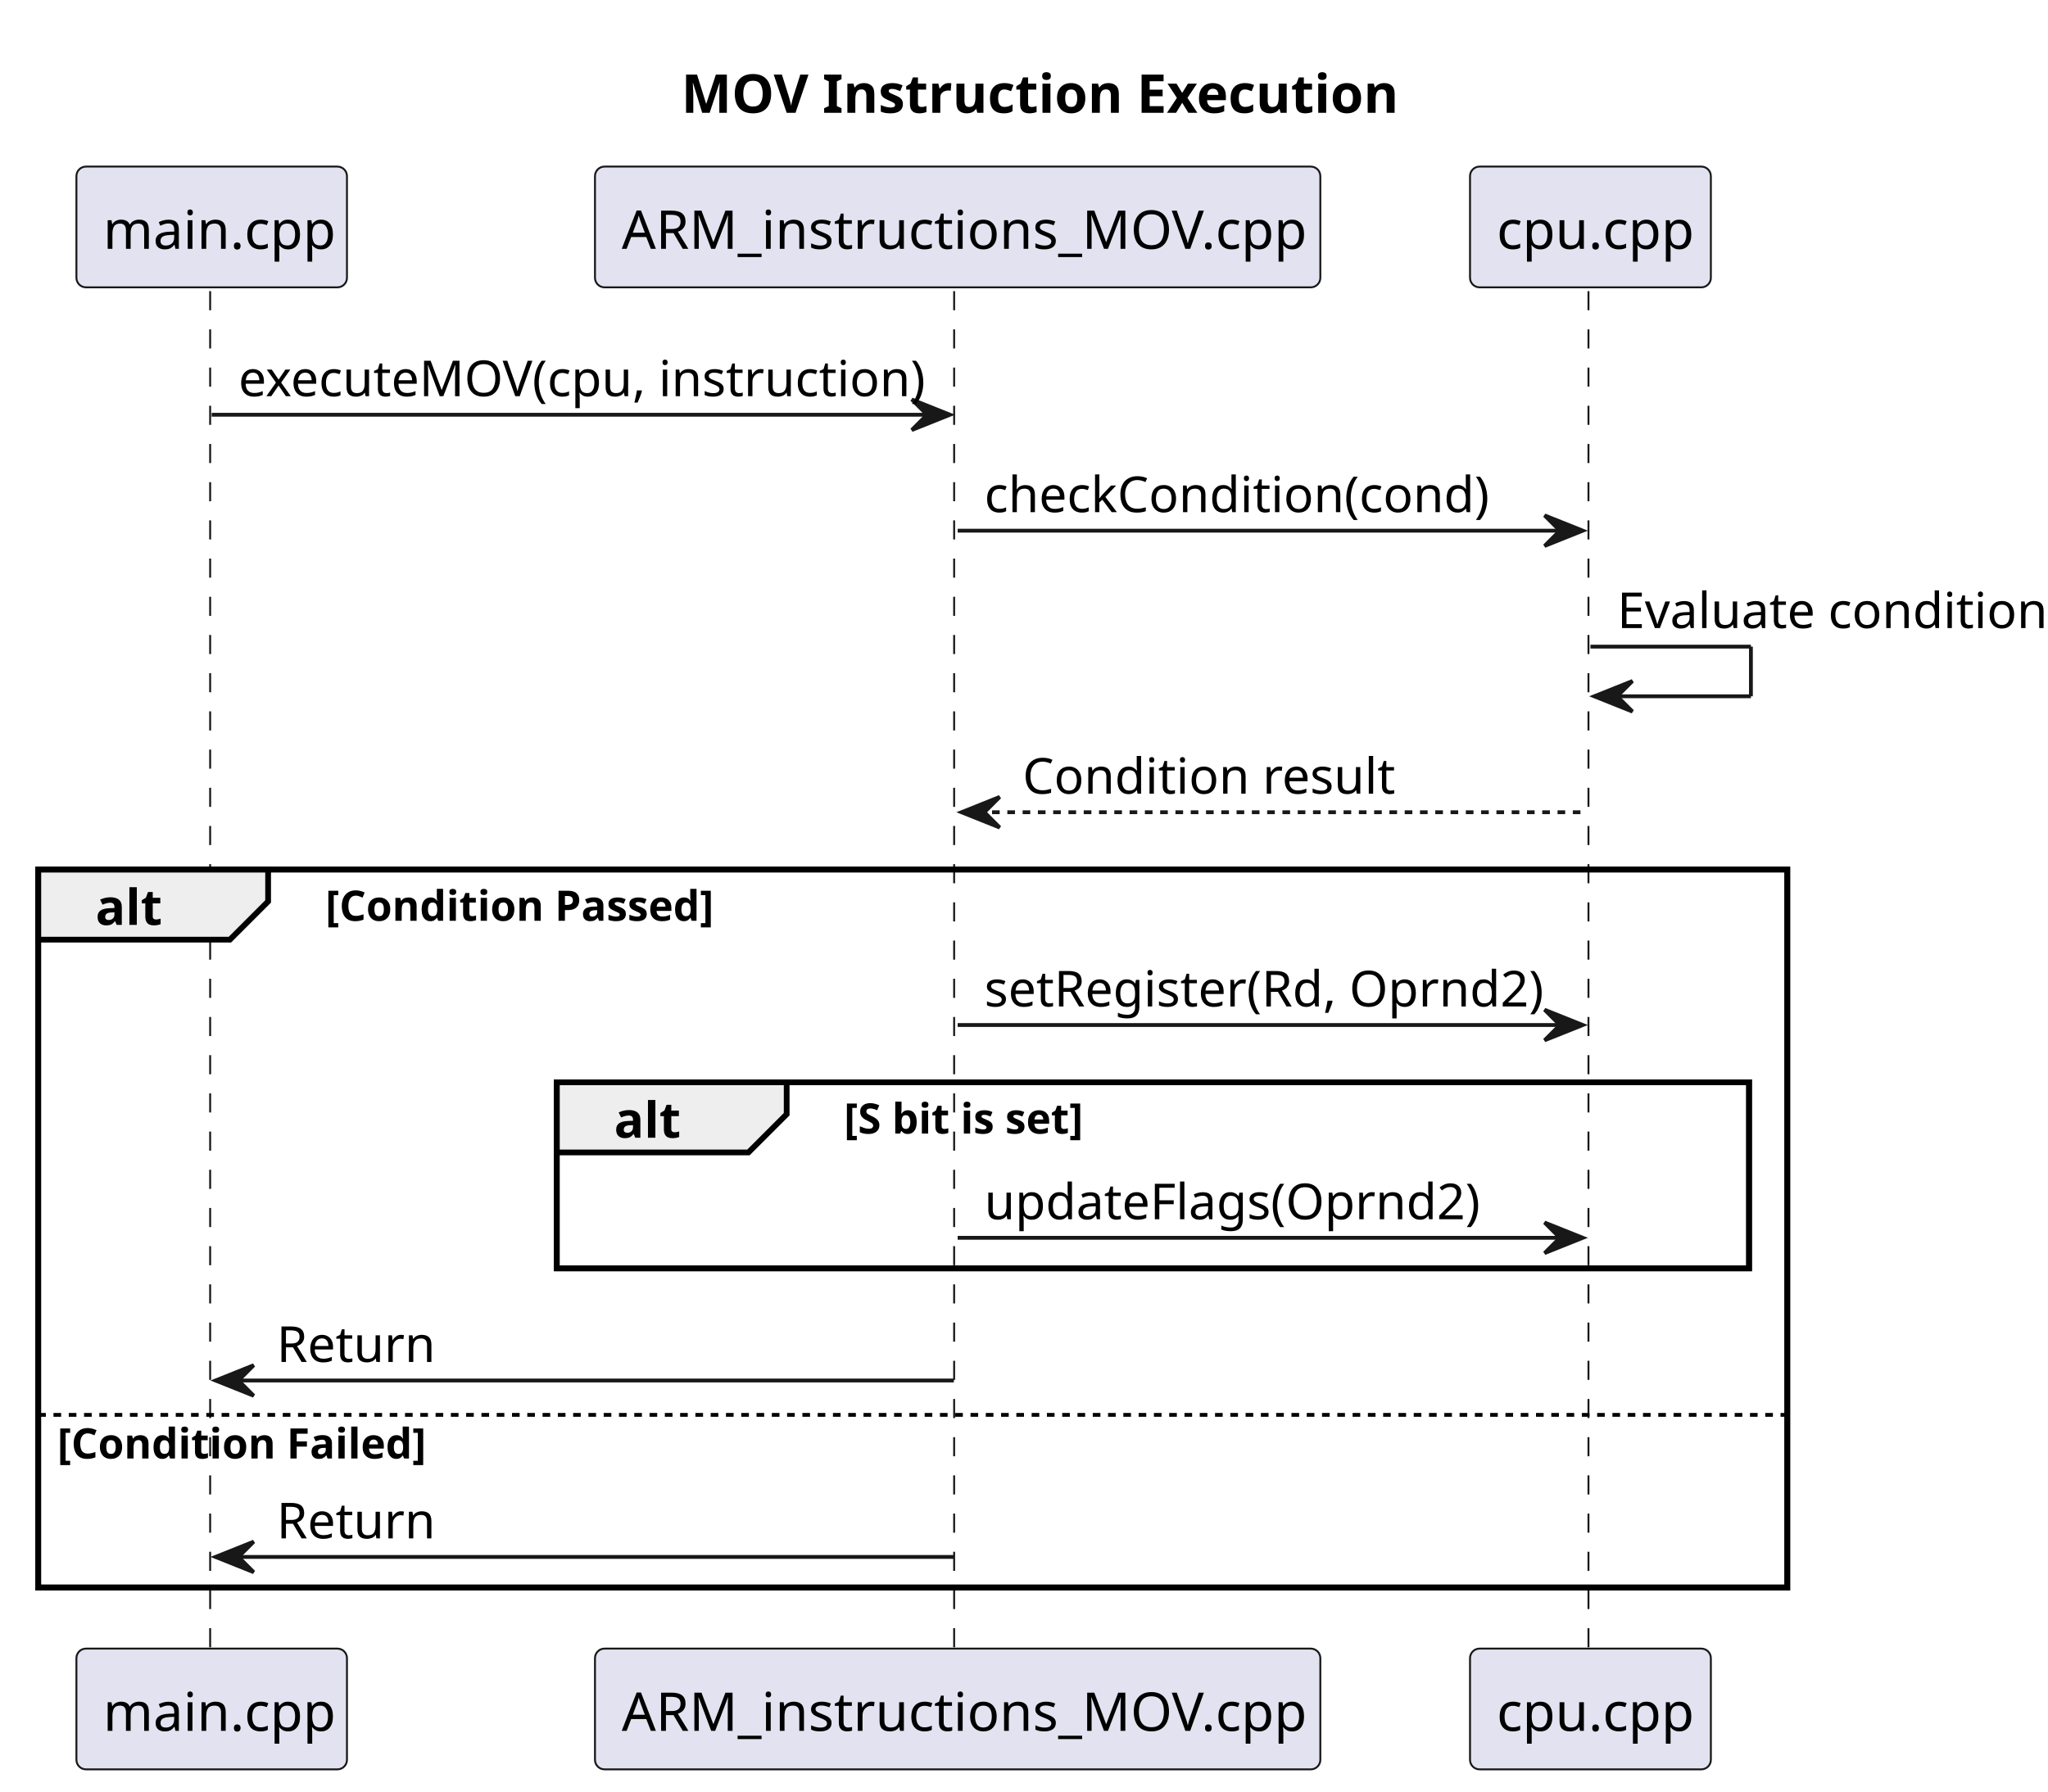
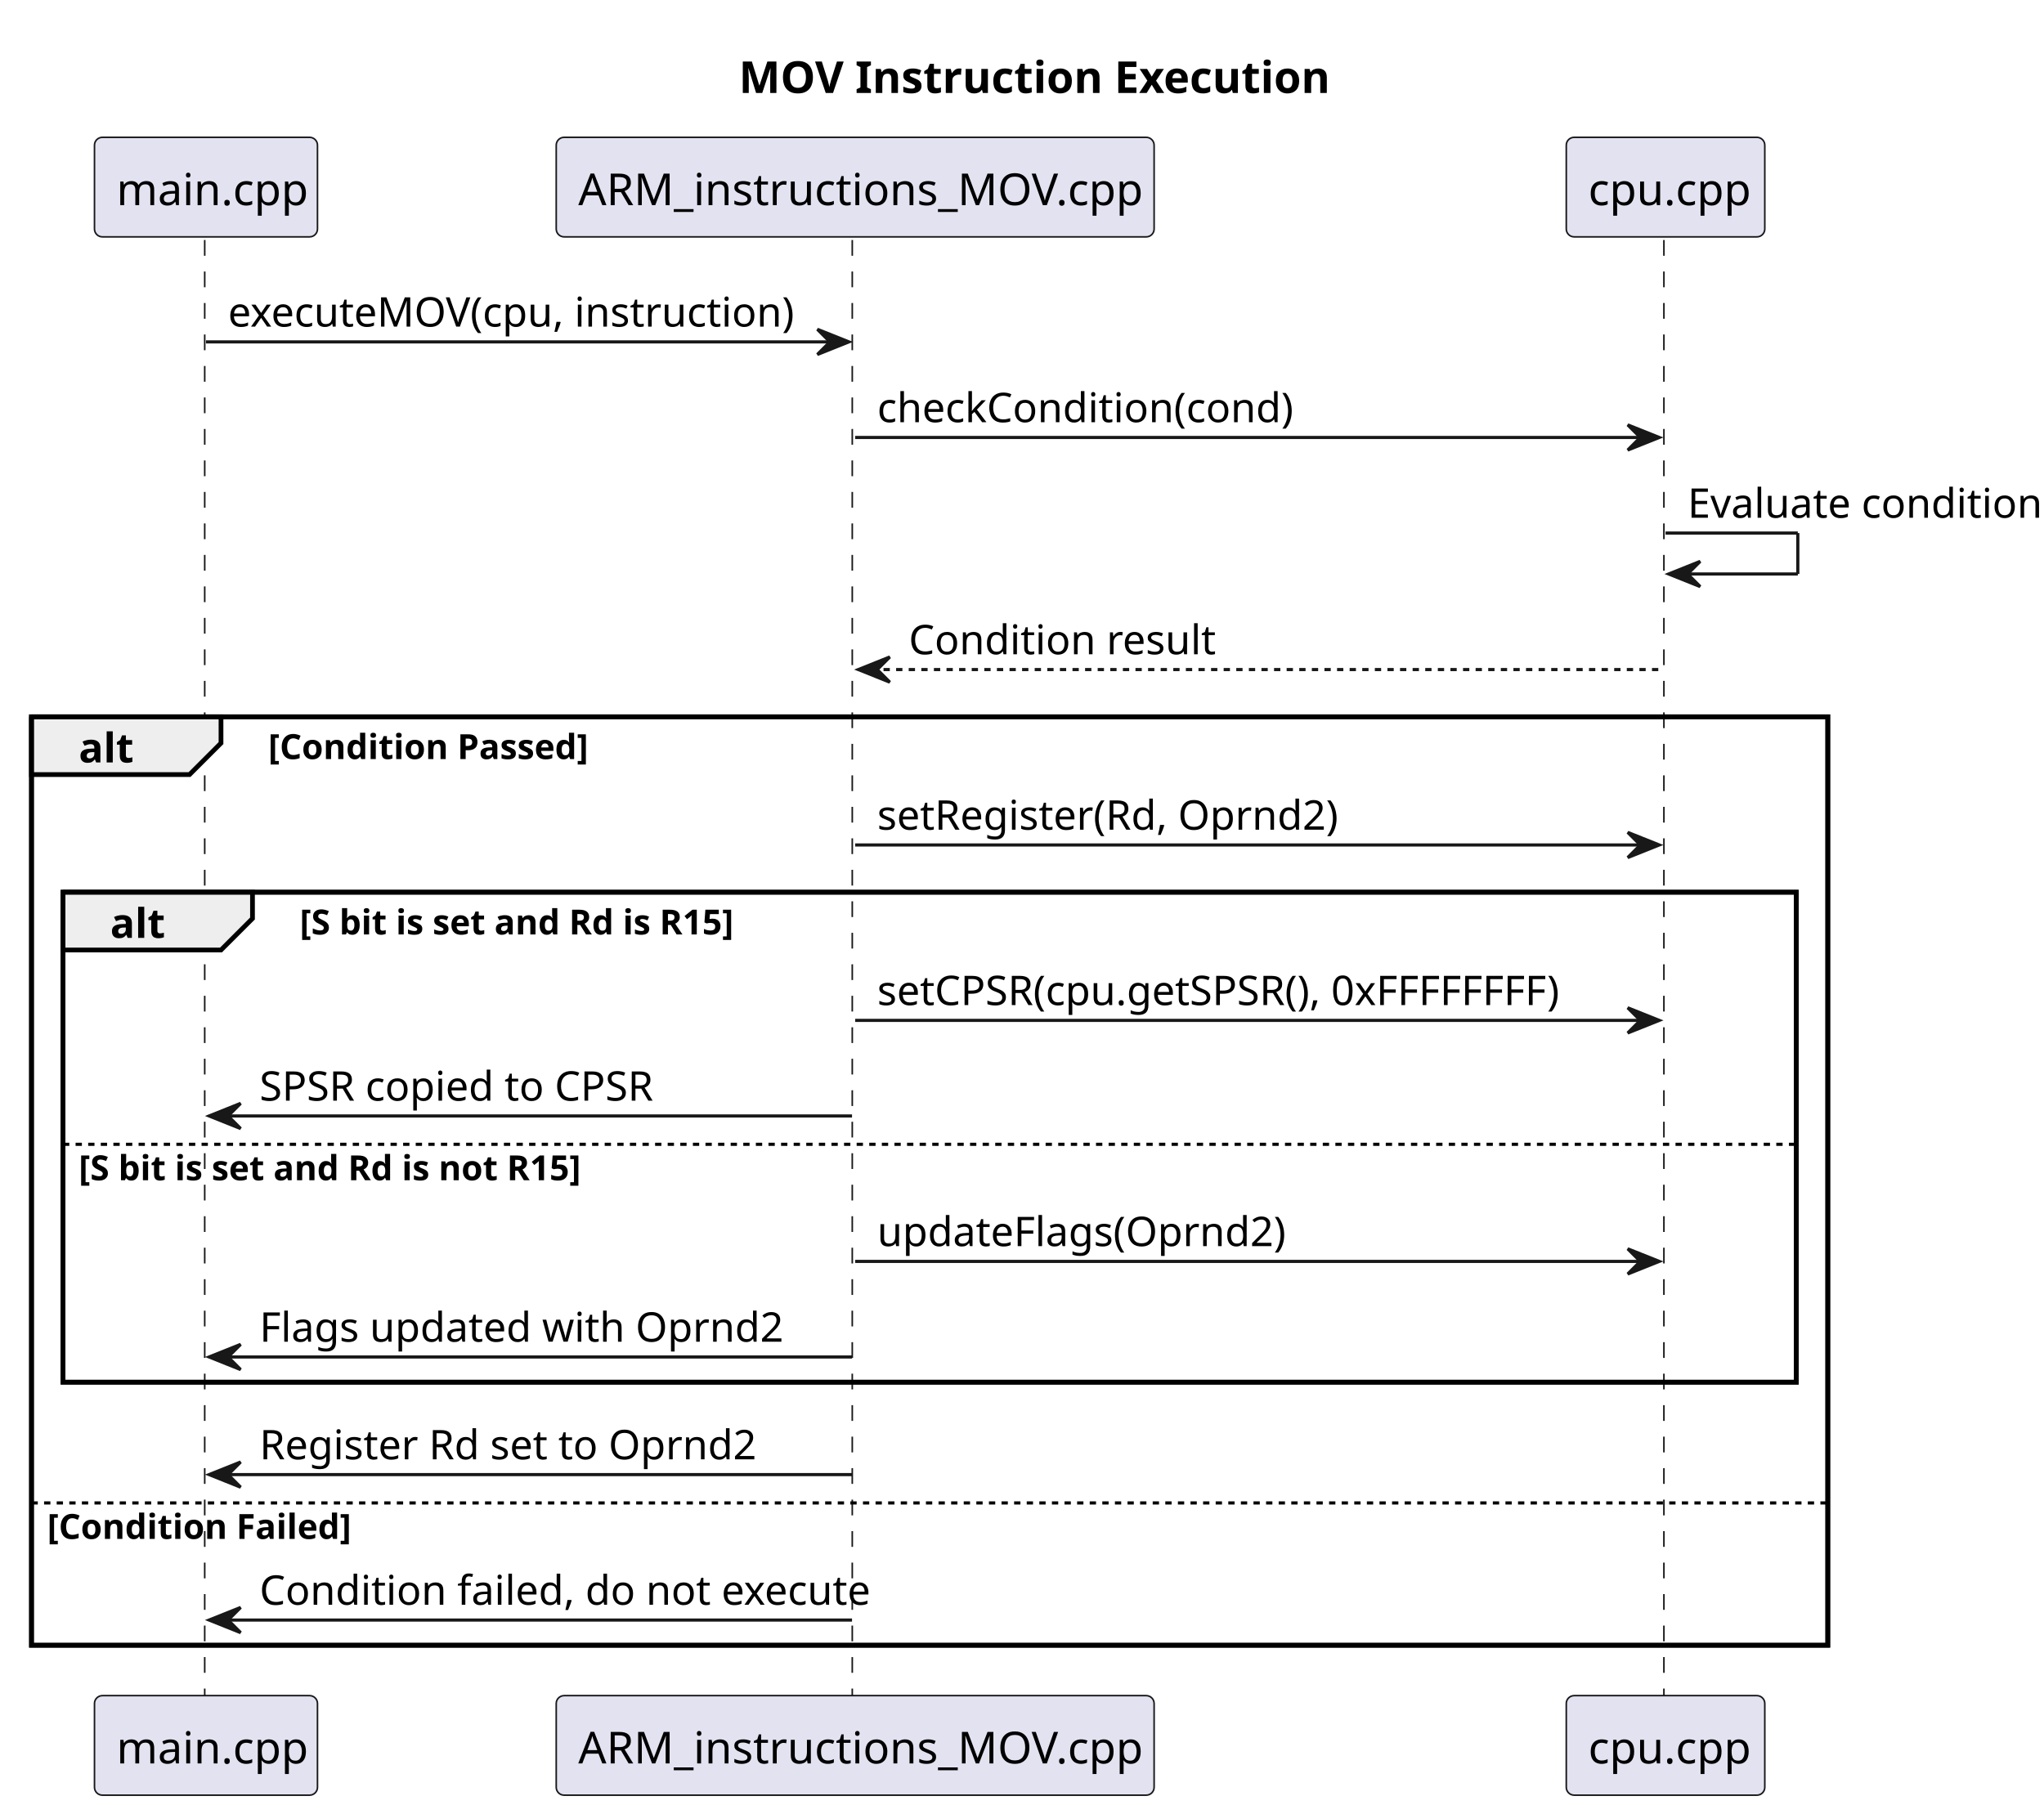
- <svg xmlns="http://www.w3.org/2000/svg" contentStyleType="text/css" height="469px" preserveAspectRatio="none" style="width:536px;height:469px;background:#FFFFFF;" version="1.1" viewBox="0 0 536 469" width="536px" zoomAndPan="magnify">
+ <svg xmlns="http://www.w3.org/2000/svg" contentStyleType="text/css" height="576px" preserveAspectRatio="none" style="width:649px;height:576px;background:#FFFFFF;" version="1.1" viewBox="0 0 649 576" width="649px" zoomAndPan="magnify">
  <defs />
  <g>
-     <text fill="#000000" font-family="sans-serif" font-size="14" font-weight="bold" lengthAdjust="spacing" textLength="178.903" x="178.292" y="29.533">MOV Instruction Execution</text>
-     <rect fill="none" height="187.945" style="stroke:#000000;stroke-width:1.5;" width="457.765" x="10" y="227.625" />
-     <rect fill="none" height="48.703" style="stroke:#000000;stroke-width:1.5;" width="312.047" x="145.717" y="283.328" />
-     <line style="stroke:#181818;stroke-width:0.5;stroke-dasharray:5.0,5.0;" x1="55" x2="55" y1="76.219" y2="432.57" />
-     <line style="stroke:#181818;stroke-width:0.5;stroke-dasharray:5.0,5.0;" x1="249.717" x2="249.717" y1="76.219" y2="432.57" />
-     <line style="stroke:#181818;stroke-width:0.5;stroke-dasharray:5.0,5.0;" x1="415.731" x2="415.731" y1="76.219" y2="432.57" />
-     <rect fill="#E2E2F0" height="31.609" rx="2.5" ry="2.5" style="stroke:#181818;stroke-width:0.5;" width="70.807" x="20" y="43.609" />
-     <text fill="#000000" font-family="sans-serif" font-size="14" lengthAdjust="spacing" textLength="56.807" x="27" y="65.143">main.cpp</text>
-     <rect fill="#E2E2F0" height="31.609" rx="2.5" ry="2.5" style="stroke:#181818;stroke-width:0.5;" width="70.807" x="20" y="431.57" />
-     <text fill="#000000" font-family="sans-serif" font-size="14" lengthAdjust="spacing" textLength="56.807" x="27" y="453.103">main.cpp</text>
-     <rect fill="#E2E2F0" height="31.609" rx="2.5" ry="2.5" style="stroke:#181818;stroke-width:0.5;" width="189.841" x="155.717" y="43.609" />
-     <text fill="#000000" font-family="sans-serif" font-size="14" lengthAdjust="spacing" textLength="175.841" x="162.717" y="65.143">ARM_instructions_MOV.cpp</text>
-     <rect fill="#E2E2F0" height="31.609" rx="2.5" ry="2.5" style="stroke:#181818;stroke-width:0.5;" width="189.841" x="155.717" y="431.57" />
-     <text fill="#000000" font-family="sans-serif" font-size="14" lengthAdjust="spacing" textLength="175.841" x="162.717" y="453.103">ARM_instructions_MOV.cpp</text>
-     <rect fill="#E2E2F0" height="31.609" rx="2.5" ry="2.5" style="stroke:#181818;stroke-width:0.5;" width="63.034" x="384.731" y="43.609" />
-     <text fill="#000000" font-family="sans-serif" font-size="14" lengthAdjust="spacing" textLength="49.034" x="391.731" y="65.143">cpu.cpp</text>
-     <rect fill="#E2E2F0" height="31.609" rx="2.5" ry="2.5" style="stroke:#181818;stroke-width:0.5;" width="63.034" x="384.731" y="431.57" />
-     <text fill="#000000" font-family="sans-serif" font-size="14" lengthAdjust="spacing" textLength="49.034" x="391.731" y="453.103">cpu.cpp</text>
-     <polygon fill="#181818" points="238.638,104.57,248.638,108.57,238.638,112.57,242.638,108.57" style="stroke:#181818;stroke-width:1.0;" />
-     <line style="stroke:#181818;stroke-width:1.0;" x1="55.403" x2="244.638" y1="108.57" y2="108.57" />
-     <text fill="#000000" font-family="sans-serif" font-size="13" lengthAdjust="spacing" textLength="171.234" x="62.403" y="103.714">executeMOV(cpu, instruction)</text>
-     <polygon fill="#181818" points="404.248,134.922,414.248,138.922,404.248,142.922,408.248,138.922" style="stroke:#181818;stroke-width:1.0;" />
-     <line style="stroke:#181818;stroke-width:1.0;" x1="250.638" x2="410.248" y1="138.922" y2="138.922" />
-     <text fill="#000000" font-family="sans-serif" font-size="13" lengthAdjust="spacing" textLength="125.734" x="257.638" y="134.065">checkCondition(cond)</text>
-     <line style="stroke:#181818;stroke-width:1.0;" x1="416.248" x2="458.248" y1="169.273" y2="169.273" />
-     <line style="stroke:#181818;stroke-width:1.0;" x1="458.248" x2="458.248" y1="169.273" y2="182.273" />
-     <line style="stroke:#181818;stroke-width:1.0;" x1="417.248" x2="458.248" y1="182.273" y2="182.273" />
-     <polygon fill="#181818" points="427.248,178.273,417.248,182.273,427.248,186.273,423.248,182.273" style="stroke:#181818;stroke-width:1.0;" />
-     <text fill="#000000" font-family="sans-serif" font-size="13" lengthAdjust="spacing" textLength="106.241" x="423.248" y="164.417">Evaluate condition</text>
-     <polygon fill="#181818" points="261.638,208.625,251.638,212.625,261.638,216.625,257.638,212.625" style="stroke:#181818;stroke-width:1.0;" />
-     <line style="stroke:#181818;stroke-width:1.0;stroke-dasharray:2.0,2.0;" x1="255.638" x2="415.248" y1="212.625" y2="212.625" />
-     <text fill="#000000" font-family="sans-serif" font-size="13" lengthAdjust="spacing" textLength="90.327" x="267.638" y="207.769">Condition result</text>
+     <text fill="#000000" font-family="sans-serif" font-size="14" font-weight="bold" lengthAdjust="spacing" textLength="178.903" x="234.585" y="29.533">MOV Instruction Execution</text>
+     <rect fill="none" height="294.836" style="stroke:#000000;stroke-width:1.5;" width="570.349" x="10" y="227.625" />
+     <rect fill="none" height="155.594" style="stroke:#000000;stroke-width:1.5;" width="550.349" x="20" y="283.328" />
+     <line style="stroke:#181818;stroke-width:0.5;stroke-dasharray:5.0,5.0;" x1="65" x2="65" y1="76.219" y2="539.461" />
+     <line style="stroke:#181818;stroke-width:0.5;stroke-dasharray:5.0,5.0;" x1="270.61" x2="270.61" y1="76.219" y2="539.461" />
+     <line style="stroke:#181818;stroke-width:0.5;stroke-dasharray:5.0,5.0;" x1="528.315" x2="528.315" y1="76.219" y2="539.461" />
+     <rect fill="#E2E2F0" height="31.609" rx="2.5" ry="2.5" style="stroke:#181818;stroke-width:0.5;" width="70.807" x="30" y="43.609" />
+     <text fill="#000000" font-family="sans-serif" font-size="14" lengthAdjust="spacing" textLength="56.807" x="37" y="65.143">main.cpp</text>
+     <rect fill="#E2E2F0" height="31.609" rx="2.5" ry="2.5" style="stroke:#181818;stroke-width:0.5;" width="70.807" x="30" y="538.461" />
+     <text fill="#000000" font-family="sans-serif" font-size="14" lengthAdjust="spacing" textLength="56.807" x="37" y="559.994">main.cpp</text>
+     <rect fill="#E2E2F0" height="31.609" rx="2.5" ry="2.5" style="stroke:#181818;stroke-width:0.5;" width="189.841" x="176.61" y="43.609" />
+     <text fill="#000000" font-family="sans-serif" font-size="14" lengthAdjust="spacing" textLength="175.841" x="183.61" y="65.143">ARM_instructions_MOV.cpp</text>
+     <rect fill="#E2E2F0" height="31.609" rx="2.5" ry="2.5" style="stroke:#181818;stroke-width:0.5;" width="189.841" x="176.61" y="538.461" />
+     <text fill="#000000" font-family="sans-serif" font-size="14" lengthAdjust="spacing" textLength="175.841" x="183.61" y="559.994">ARM_instructions_MOV.cpp</text>
+     <rect fill="#E2E2F0" height="31.609" rx="2.5" ry="2.5" style="stroke:#181818;stroke-width:0.5;" width="63.034" x="497.315" y="43.609" />
+     <text fill="#000000" font-family="sans-serif" font-size="14" lengthAdjust="spacing" textLength="49.034" x="504.315" y="65.143">cpu.cpp</text>
+     <rect fill="#E2E2F0" height="31.609" rx="2.5" ry="2.5" style="stroke:#181818;stroke-width:0.5;" width="63.034" x="497.315" y="538.461" />
+     <text fill="#000000" font-family="sans-serif" font-size="14" lengthAdjust="spacing" textLength="49.034" x="504.315" y="559.994">cpu.cpp</text>
+     <polygon fill="#181818" points="259.53,104.57,269.53,108.57,259.53,112.57,263.53,108.57" style="stroke:#181818;stroke-width:1.0;" />
+     <line style="stroke:#181818;stroke-width:1.0;" x1="65.403" x2="265.53" y1="108.57" y2="108.57" />
+     <text fill="#000000" font-family="sans-serif" font-size="13" lengthAdjust="spacing" textLength="171.234" x="72.403" y="103.714">executeMOV(cpu, instruction)</text>
+     <polygon fill="#181818" points="516.832,134.922,526.832,138.922,516.832,142.922,520.832,138.922" style="stroke:#181818;stroke-width:1.0;" />
+     <line style="stroke:#181818;stroke-width:1.0;" x1="271.53" x2="522.832" y1="138.922" y2="138.922" />
+     <text fill="#000000" font-family="sans-serif" font-size="13" lengthAdjust="spacing" textLength="125.734" x="278.53" y="134.065">checkCondition(cond)</text>
+     <line style="stroke:#181818;stroke-width:1.0;" x1="528.832" x2="570.832" y1="169.273" y2="169.273" />
+     <line style="stroke:#181818;stroke-width:1.0;" x1="570.832" x2="570.832" y1="169.273" y2="182.273" />
+     <line style="stroke:#181818;stroke-width:1.0;" x1="529.832" x2="570.832" y1="182.273" y2="182.273" />
+     <polygon fill="#181818" points="539.832,178.273,529.832,182.273,539.832,186.273,535.832,182.273" style="stroke:#181818;stroke-width:1.0;" />
+     <text fill="#000000" font-family="sans-serif" font-size="13" lengthAdjust="spacing" textLength="106.241" x="535.832" y="164.417">Evaluate condition</text>
+     <polygon fill="#181818" points="282.53,208.625,272.53,212.625,282.53,216.625,278.53,212.625" style="stroke:#181818;stroke-width:1.0;" />
+     <line style="stroke:#181818;stroke-width:1.0;stroke-dasharray:2.0,2.0;" x1="276.53" x2="527.832" y1="212.625" y2="212.625" />
+     <text fill="#000000" font-family="sans-serif" font-size="13" lengthAdjust="spacing" textLength="90.327" x="288.53" y="207.769">Condition result</text>
    <path d="M10,227.625 L70.171,227.625 L70.171,235.977 L60.171,245.977 L10,245.977 L10,227.625 " fill="#EEEEEE" style="stroke:#000000;stroke-width:1.5;" />
-     <rect fill="none" height="187.945" style="stroke:#000000;stroke-width:1.5;" width="457.765" x="10" y="227.625" />
+     <rect fill="none" height="294.836" style="stroke:#000000;stroke-width:1.5;" width="570.349" x="10" y="227.625" />
    <text fill="#000000" font-family="sans-serif" font-size="13" font-weight="bold" lengthAdjust="spacing" textLength="15.171" x="25" y="242.12">alt</text>
    <text fill="#000000" font-family="sans-serif" font-size="11" font-weight="bold" lengthAdjust="spacing" textLength="100.225" x="85.171" y="241.044">[Condition Passed]</text>
-     <polygon fill="#181818" points="404.248,264.328,414.248,268.328,404.248,272.328,408.248,268.328" style="stroke:#181818;stroke-width:1.0;" />
-     <line style="stroke:#181818;stroke-width:1.0;" x1="250.638" x2="410.248" y1="268.328" y2="268.328" />
-     <text fill="#000000" font-family="sans-serif" font-size="13" lengthAdjust="spacing" textLength="141.61" x="257.638" y="263.472">setRegister(Rd, Oprnd2)</text>
-     <path d="M145.717,283.328 L205.888,283.328 L205.888,291.68 L195.888,301.68 L145.717,301.68 L145.717,283.328 " fill="#EEEEEE" style="stroke:#000000;stroke-width:1.5;" />
-     <rect fill="none" height="48.703" style="stroke:#000000;stroke-width:1.5;" width="312.047" x="145.717" y="283.328" />
-     <text fill="#000000" font-family="sans-serif" font-size="13" font-weight="bold" lengthAdjust="spacing" textLength="15.171" x="160.717" y="297.823">alt</text>
-     <text fill="#000000" font-family="sans-serif" font-size="11" font-weight="bold" lengthAdjust="spacing" textLength="62.342" x="220.888" y="296.747">[S bit is set]</text>
-     <polygon fill="#181818" points="404.248,320.031,414.248,324.031,404.248,328.031,408.248,324.031" style="stroke:#181818;stroke-width:1.0;" />
-     <line style="stroke:#181818;stroke-width:1.0;" x1="250.638" x2="410.248" y1="324.031" y2="324.031" />
-     <text fill="#000000" font-family="sans-serif" font-size="13" lengthAdjust="spacing" textLength="123.57" x="257.638" y="319.175">updateFlags(Oprnd2)</text>
-     <polygon fill="#181818" points="66.403,357.383,56.403,361.383,66.403,365.383,62.403,361.383" style="stroke:#181818;stroke-width:1.0;" />
-     <line style="stroke:#181818;stroke-width:1.0;" x1="60.403" x2="249.638" y1="361.383" y2="361.383" />
-     <text fill="#000000" font-family="sans-serif" font-size="13" lengthAdjust="spacing" textLength="39.019" x="72.403" y="356.526">Return</text>
-     <line style="stroke:#000000;stroke-width:1.0;stroke-dasharray:2.0,2.0;" x1="10" x2="467.765" y1="370.383" y2="370.383" />
-     <text fill="#000000" font-family="sans-serif" font-size="11" font-weight="bold" lengthAdjust="spacing" textLength="93.484" x="15" y="381.802">[Condition Failed]</text>
-     <polygon fill="#181818" points="66.403,403.57,56.403,407.57,66.403,411.57,62.403,407.57" style="stroke:#181818;stroke-width:1.0;" />
-     <line style="stroke:#181818;stroke-width:1.0;" x1="60.403" x2="249.638" y1="407.57" y2="407.57" />
-     <text fill="#000000" font-family="sans-serif" font-size="13" lengthAdjust="spacing" textLength="39.019" x="72.403" y="402.714">Return</text>
+     <polygon fill="#181818" points="516.832,264.328,526.832,268.328,516.832,272.328,520.832,268.328" style="stroke:#181818;stroke-width:1.0;" />
+     <line style="stroke:#181818;stroke-width:1.0;" x1="271.53" x2="522.832" y1="268.328" y2="268.328" />
+     <text fill="#000000" font-family="sans-serif" font-size="13" lengthAdjust="spacing" textLength="141.61" x="278.53" y="263.472">setRegister(Rd, Oprnd2)</text>
+     <path d="M20,283.328 L80.171,283.328 L80.171,291.68 L70.171,301.68 L20,301.68 L20,283.328 " fill="#EEEEEE" style="stroke:#000000;stroke-width:1.5;" />
+     <rect fill="none" height="155.594" style="stroke:#000000;stroke-width:1.5;" width="550.349" x="20" y="283.328" />
+     <text fill="#000000" font-family="sans-serif" font-size="13" font-weight="bold" lengthAdjust="spacing" textLength="15.171" x="35" y="297.823">alt</text>
+     <text fill="#000000" font-family="sans-serif" font-size="11" font-weight="bold" lengthAdjust="spacing" textLength="138.139" x="95.171" y="296.747">[S bit is set and Rd is R15]</text>
+     <polygon fill="#181818" points="516.832,320.031,526.832,324.031,516.832,328.031,520.832,324.031" style="stroke:#181818;stroke-width:1.0;" />
+     <line style="stroke:#181818;stroke-width:1.0;" x1="271.53" x2="522.832" y1="324.031" y2="324.031" />
+     <text fill="#000000" font-family="sans-serif" font-size="13" lengthAdjust="spacing" textLength="233.302" x="278.53" y="319.175">setCPSR(cpu.getSPSR(), 0xFFFFFFFF)</text>
+     <polygon fill="#181818" points="76.403,350.383,66.403,354.383,76.403,358.383,72.403,354.383" style="stroke:#181818;stroke-width:1.0;" />
+     <line style="stroke:#181818;stroke-width:1.0;" x1="70.403" x2="270.53" y1="354.383" y2="354.383" />
+     <text fill="#000000" font-family="sans-serif" font-size="13" lengthAdjust="spacing" textLength="131.504" x="82.403" y="349.526">SPSR copied to CPSR</text>
+     <line style="stroke:#000000;stroke-width:1.0;stroke-dasharray:2.0,2.0;" x1="20" x2="570.349" y1="363.383" y2="363.383" />
+     <text fill="#000000" font-family="sans-serif" font-size="11" font-weight="bold" lengthAdjust="spacing" textLength="158.297" x="25" y="374.802">[S bit is set and Rd is not R15]</text>
+     <polygon fill="#181818" points="516.832,396.57,526.832,400.57,516.832,404.57,520.832,400.57" style="stroke:#181818;stroke-width:1.0;" />
+     <line style="stroke:#181818;stroke-width:1.0;" x1="271.53" x2="522.832" y1="400.57" y2="400.57" />
+     <text fill="#000000" font-family="sans-serif" font-size="13" lengthAdjust="spacing" textLength="123.57" x="278.53" y="395.714">updateFlags(Oprnd2)</text>
+     <polygon fill="#181818" points="76.403,426.922,66.403,430.922,76.403,434.922,72.403,430.922" style="stroke:#181818;stroke-width:1.0;" />
+     <line style="stroke:#181818;stroke-width:1.0;" x1="70.403" x2="270.53" y1="430.922" y2="430.922" />
+     <text fill="#000000" font-family="sans-serif" font-size="13" lengthAdjust="spacing" textLength="156.095" x="82.403" y="426.065">Flags updated with Oprnd2</text>
+     <polygon fill="#181818" points="76.403,464.273,66.403,468.273,76.403,472.273,72.403,468.273" style="stroke:#181818;stroke-width:1.0;" />
+     <line style="stroke:#181818;stroke-width:1.0;" x1="70.403" x2="270.53" y1="468.273" y2="468.273" />
+     <text fill="#000000" font-family="sans-serif" font-size="13" lengthAdjust="spacing" textLength="151.017" x="82.403" y="463.417">Register Rd set to Oprnd2</text>
+     <line style="stroke:#000000;stroke-width:1.0;stroke-dasharray:2.0,2.0;" x1="10" x2="580.349" y1="477.273" y2="477.273" />
+     <text fill="#000000" font-family="sans-serif" font-size="11" font-weight="bold" lengthAdjust="spacing" textLength="93.484" x="15" y="488.692">[Condition Failed]</text>
+     <polygon fill="#181818" points="76.403,510.461,66.403,514.461,76.403,518.461,72.403,514.461" style="stroke:#181818;stroke-width:1.0;" />
+     <line style="stroke:#181818;stroke-width:1.0;" x1="70.403" x2="270.53" y1="514.461" y2="514.461" />
+     <text fill="#000000" font-family="sans-serif" font-size="13" lengthAdjust="spacing" textLength="182.127" x="82.403" y="509.604">Condition failed, do not execute</text>
  </g>
</svg>
